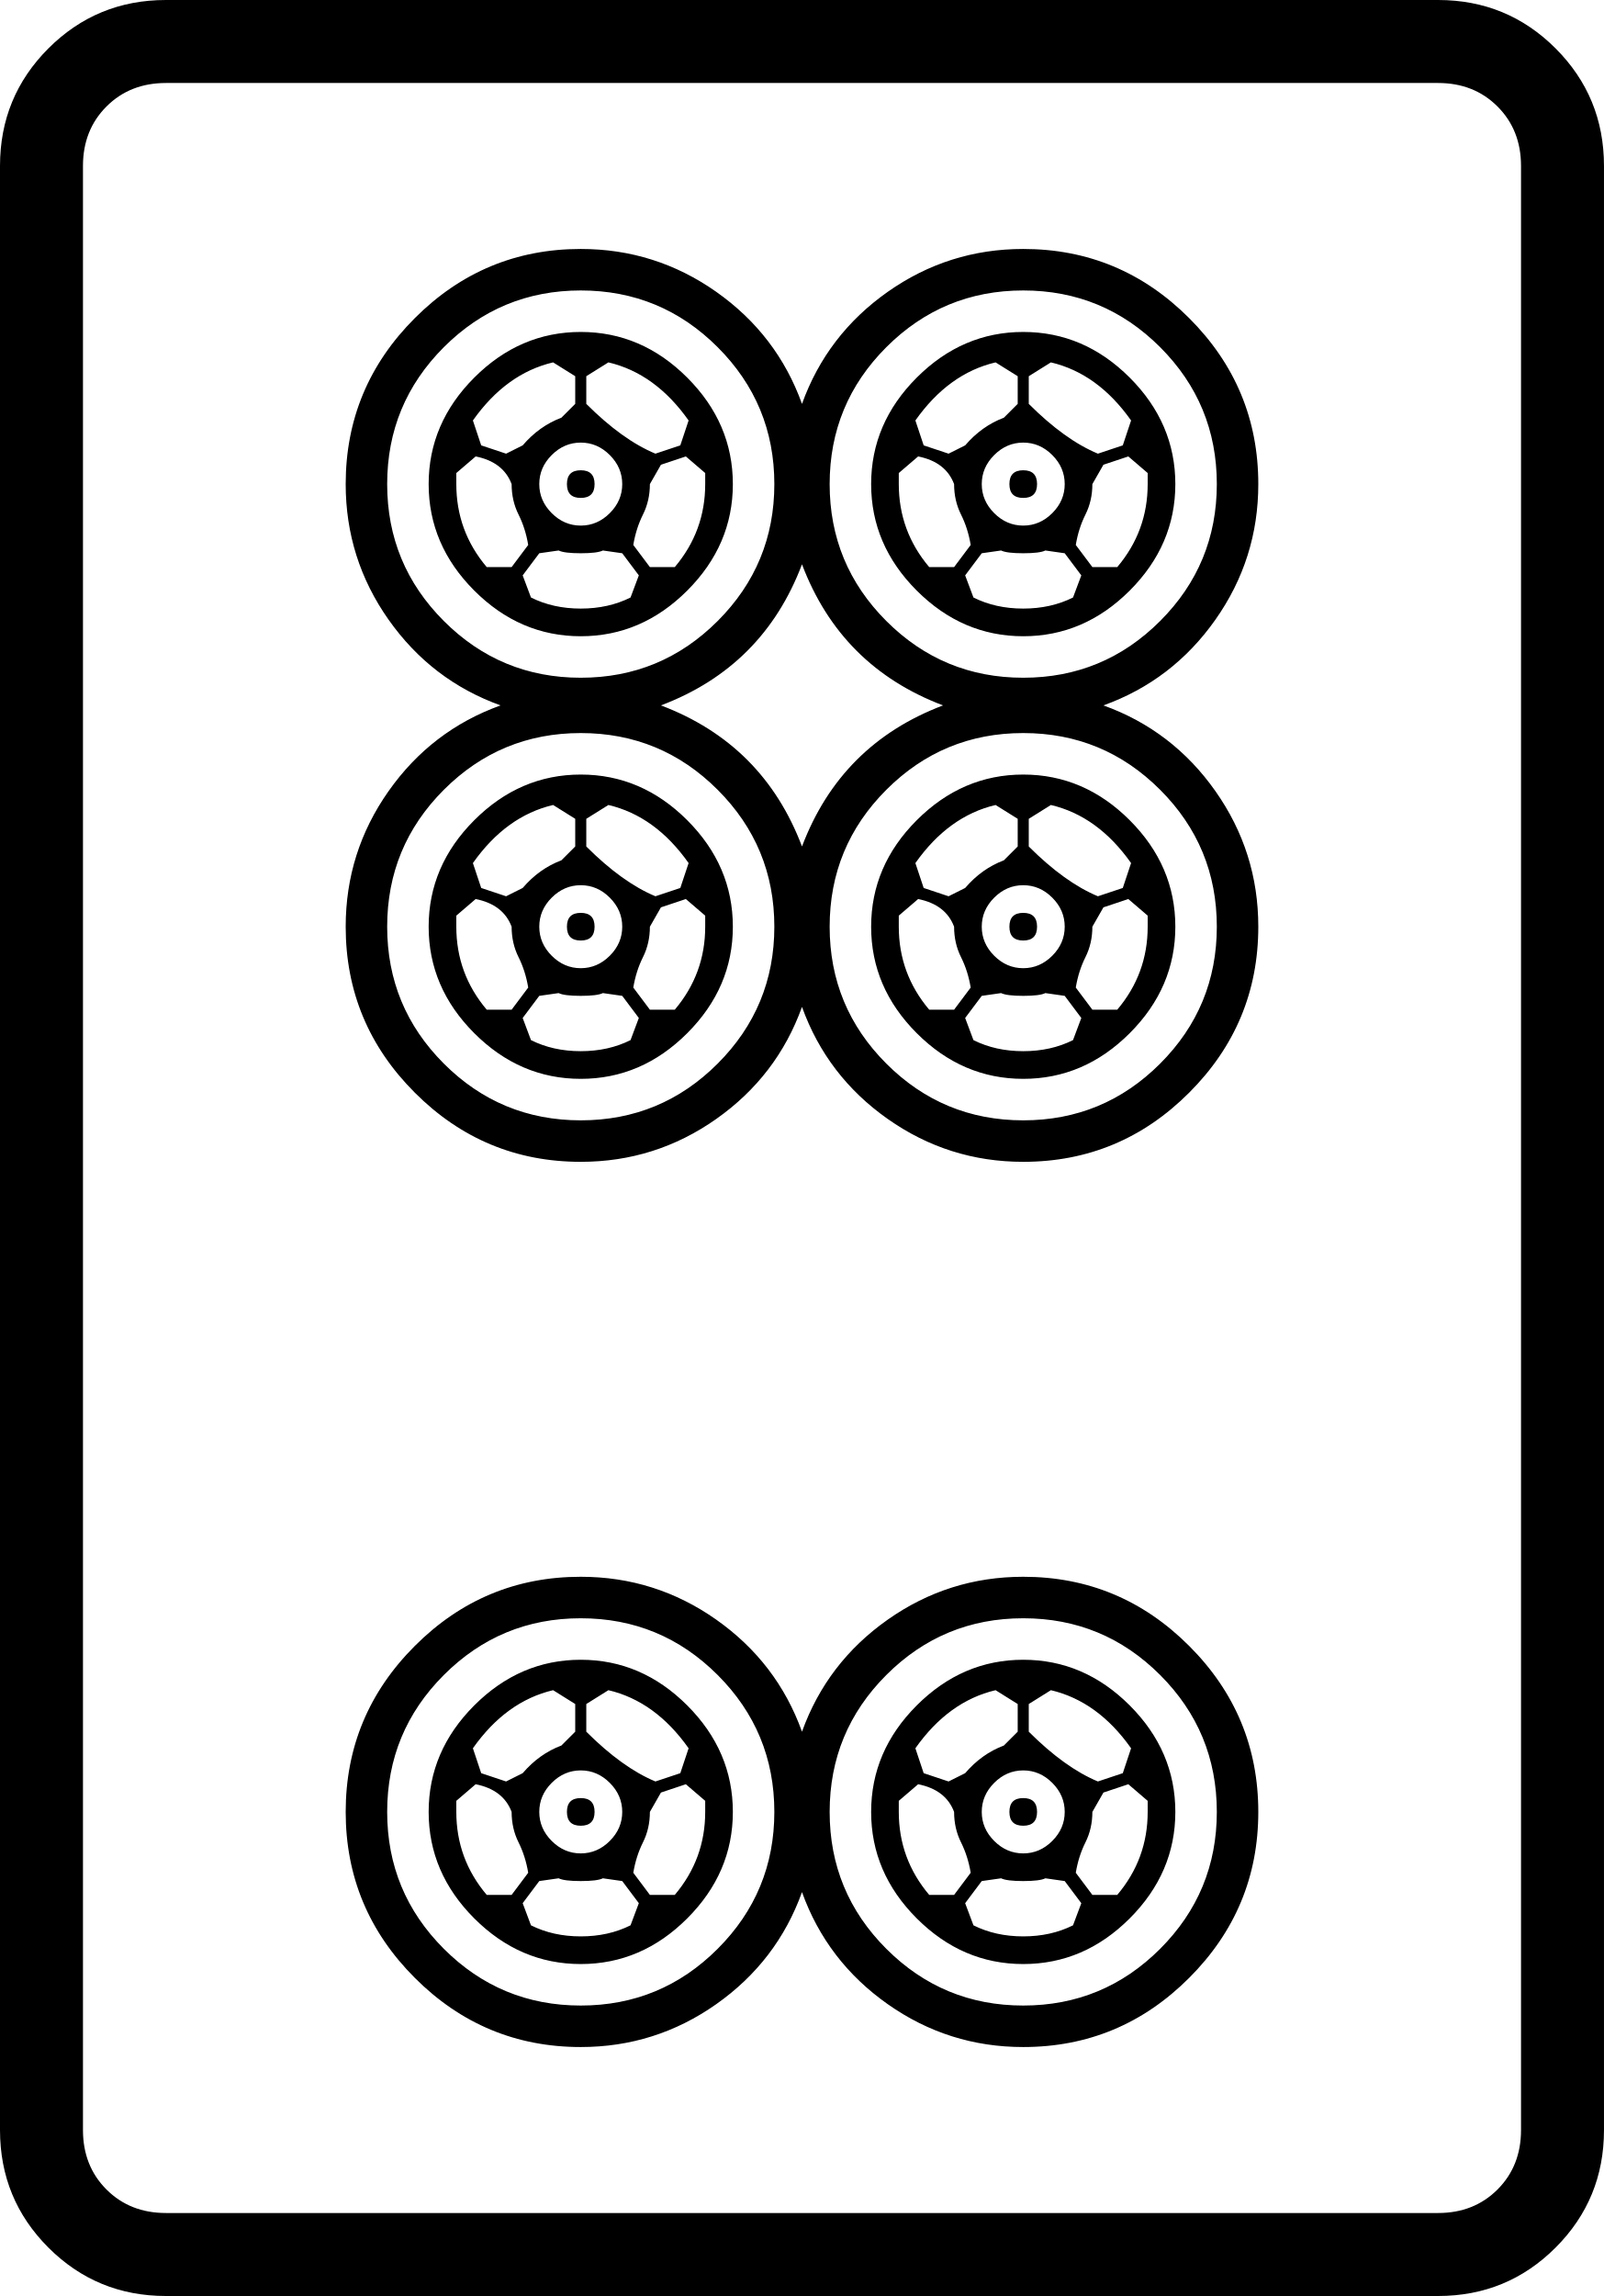
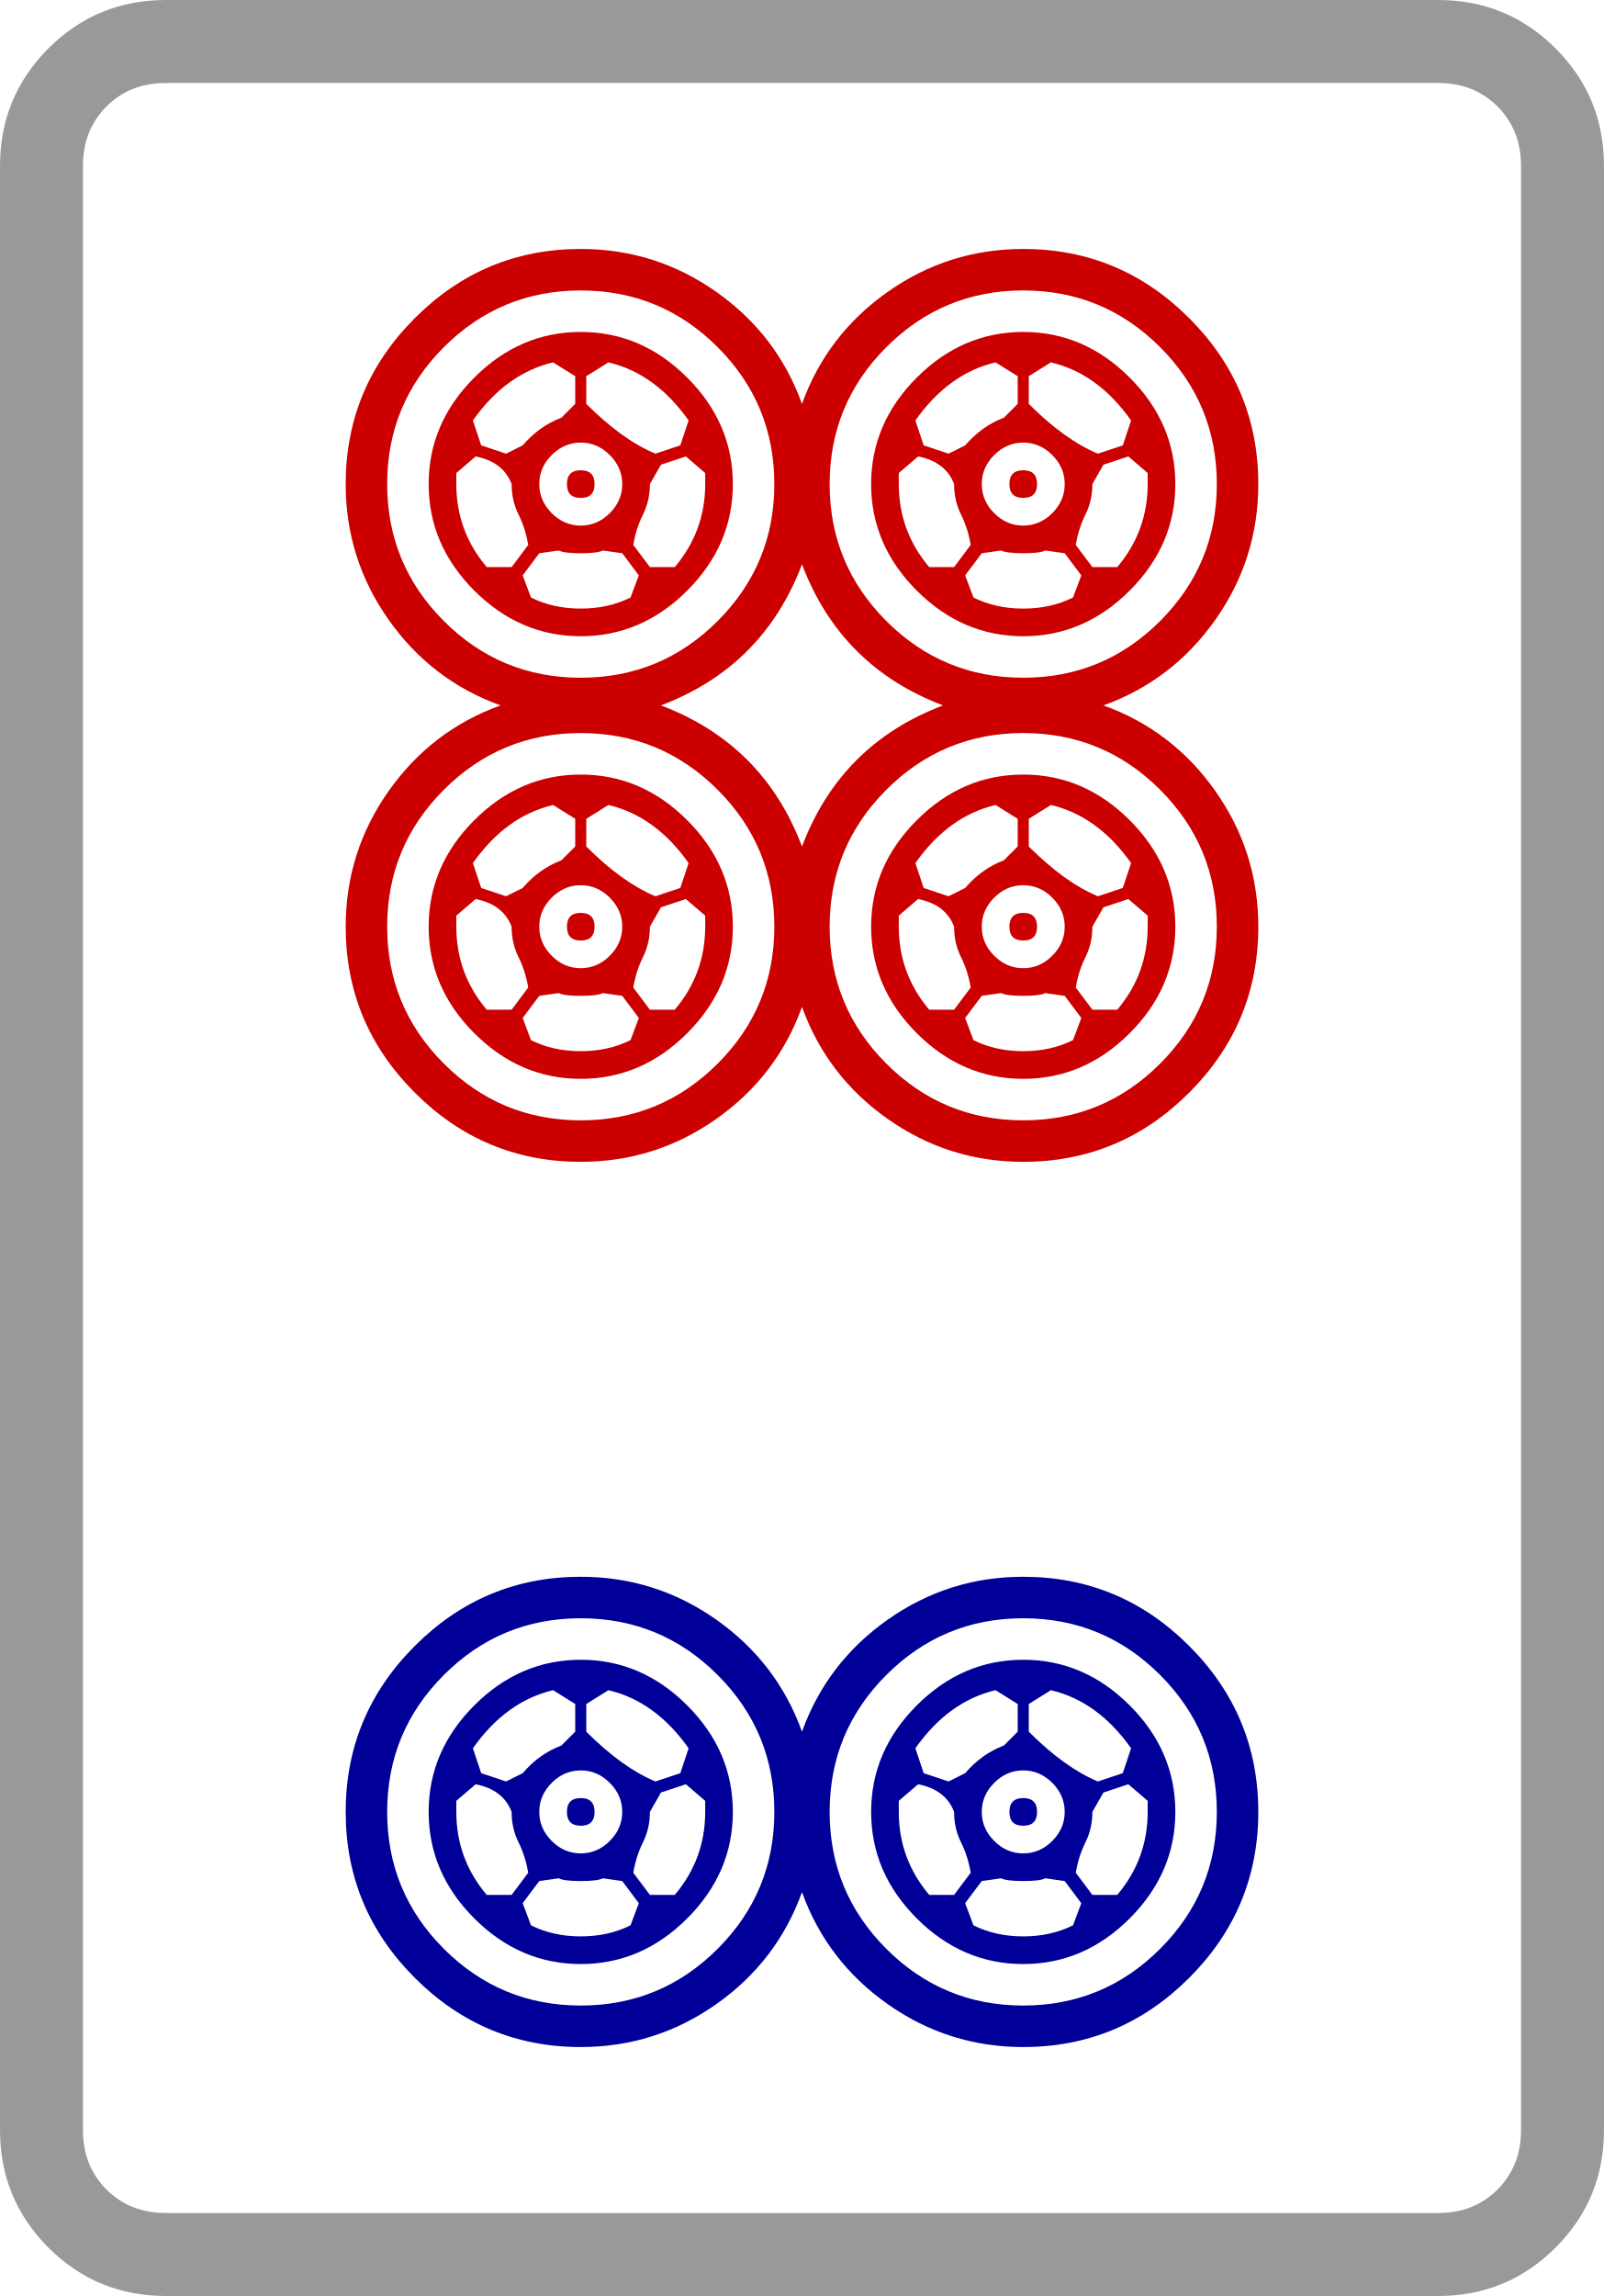
- <svg xmlns="http://www.w3.org/2000/svg" viewBox="30 -115 580 830">
-   <g>
-     <path d="M427 49q-12 -5 -25 -18v-10l8 -5q17 4 29 21l-3 9zM267 49q-12 -5 -25 -18v-10l8 -5q17 4 29 21l-3 9zM427 209q-12 -5 -25 -18v-10l8 -5q17 4 29 21l-3 9zM267 209q-12 -5 -25 -18v-10l8 -5q17 4 29 21l-3 9zM427 529q-12 -5 -25 -18v-10l8 -5q17 4 29 21l-3 9zM267 529 q-12 -5 -25 -18v-10l8 -5q17 4 29 21l-3 9zM395 60q0 5 5 5t5 -5t-5 -5t-5 5zM385 60q0 -6 4.5 -10.5t10.5 -4.5t10.5 4.5t4.5 10.5t-4.5 10.5t-10.5 4.5t-10.5 -4.5t-4.5 -10.5zM330 60q0 -29 20.5 -49.5t49.5 -20.5t49.5 20.5t20.5 49.5t-20.5 49.5t-49.5 20.5 t-49.5 -20.5t-20.5 -49.5zM345 60q0 22 16.5 38.5t38.5 16.5t38.5 -16.5t16.5 -38.5t-16.5 -38.5t-38.5 -16.5t-38.5 16.5t-16.5 38.5zM393 36q-8 3 -14 10l-6 3l-9 -3l-3 -9q12 -17 29 -21l8 5v10zM419 82q1 -6 3.5 -11t2.5 -11l4 -7l9 -3l7 6v4q0 17 -11 30h-9zM408 84 l7 1l6 8l-3 8q-8 4 -18 4t-18 -4l-3 -8l6 -8l7 -1q2 1 8 1t8 -1zM362 50q10 2 13 10q0 6 2.5 11t3.5 11l-6 8h-9q-11 -13 -11 -30v-4zM235 60q0 5 5 5t5 -5t-5 -5t-5 5zM225 60q0 -6 4.5 -10.5t10.5 -4.5t10.5 4.5t4.5 10.5t-4.5 10.5t-10.5 4.5t-10.5 -4.5t-4.5 -10.5z M170 60q0 -29 20.5 -49.5t49.5 -20.5t49.5 20.5t20.5 49.5t-20.5 49.5t-49.5 20.5t-49.5 -20.5t-20.5 -49.5zM185 60q0 22 16.5 38.5t38.5 16.5t38.5 -16.5t16.5 -38.5t-16.5 -38.5t-38.5 -16.5t-38.5 16.5t-16.5 38.5zM233 36q-8 3 -14 10l-6 3l-9 -3l-3 -9q12 -17 29 -21 l8 5v10zM259 82q1 -6 3.5 -11t2.5 -11l4 -7l9 -3l7 6v4q0 17 -11 30h-9zM248 84l7 1l6 8l-3 8q-8 4 -18 4t-18 -4l-3 -8l6 -8l7 -1q2 1 8 1t8 -1zM202 50q10 2 13 10q0 6 2.5 11t3.5 11l-6 8h-9q-11 -13 -11 -30v-4zM395 220q0 5 5 5t5 -5t-5 -5t-5 5zM385 220 q0 -6 4.5 -10.5t10.5 -4.5t10.5 4.5t4.5 10.5t-4.5 10.5t-10.5 4.5t-10.5 -4.5t-4.5 -10.5zM330 220q0 -29 20.5 -49.5t49.5 -20.5t49.5 20.5t20.5 49.5t-20.5 49.5t-49.5 20.5t-49.5 -20.5t-20.5 -49.5zM345 220q0 22 16.5 38.5t38.5 16.5t38.5 -16.5t16.5 -38.5 t-16.5 -38.5t-38.5 -16.5t-38.5 16.5t-16.5 38.5zM393 196q-8 3 -14 10l-6 3l-9 -3l-3 -9q12 -17 29 -21l8 5v10zM419 242q1 -6 3.5 -11t2.5 -11l4 -7l9 -3l7 6v4q0 17 -11 30h-9zM408 244l7 1l6 8l-3 8q-8 4 -18 4t-18 -4l-3 -8l6 -8l7 -1q2 1 8 1t8 -1zM362 210 q10 2 13 10q0 6 2.5 11t3.5 11l-6 8h-9q-11 -13 -11 -30v-4zM235 220q0 5 5 5t5 -5t-5 -5t-5 5zM225 220q0 -6 4.5 -10.5t10.5 -4.5t10.5 4.5t4.5 10.5t-4.5 10.5t-10.5 4.5t-10.5 -4.5t-4.5 -10.5zM170 220q0 -29 20.5 -49.5t49.5 -20.5t49.5 20.5t20.5 49.5t-20.5 49.5 t-49.5 20.5t-49.5 -20.5t-20.5 -49.5zM185 220q0 22 16.5 38.5t38.5 16.5t38.5 -16.5t16.5 -38.5t-16.5 -38.5t-38.5 -16.5t-38.5 16.5t-16.5 38.5zM233 196q-8 3 -14 10l-6 3l-9 -3l-3 -9q12 -17 29 -21l8 5v10zM259 242q1 -6 3.5 -11t2.5 -11l4 -7l9 -3l7 6v4q0 17 -11 30 h-9zM248 244l7 1l6 8l-3 8q-8 4 -18 4t-18 -4l-3 -8l6 -8l7 -1q2 1 8 1t8 -1zM202 210q10 2 13 10q0 6 2.5 11t3.5 11l-6 8h-9q-11 -13 -11 -30v-4zM155 220q0 35 25 60t60 25q27 0 49 -15.5t31 -40.5q9 25 31 40.5t49 15.5q35 0 60 -25t25 -60q0 -27 -15.5 -49t-40.5 -31 q25 -9 40.5 -31t15.5 -49q0 -35 -25 -60t-60 -25q-27 0 -49 15.5t-31 40.5q-9 -25 -31 -40.5t-49 -15.5q-35 0 -60 25t-25 60q0 27 15.5 49t40.5 31q-25 9 -40.5 31t-15.5 49zM269 140q37 -14 51 -51q14 37 51 51q-37 14 -51 51q-14 -37 -51 -51zM202 530q10 2 13 10 q0 6 2.5 11t3.5 11l-6 8h-9q-11 -13 -11 -30v-4zM248 564l7 1l6 8l-3 8q-8 4 -18 4t-18 -4l-3 -8l6 -8l7 -1q2 1 8 1t8 -1zM259 562q1 -6 3.5 -11t2.5 -11l4 -7l9 -3l7 6v4q0 17 -11 30h-9zM233 516q-8 3 -14 10l-6 3l-9 -3l-3 -9q12 -17 29 -21l8 5v10zM185 540 q0 22 16.5 38.5t38.5 16.5t38.5 -16.5t16.5 -38.5t-16.5 -38.5t-38.5 -16.5t-38.5 16.5t-16.5 38.5zM170 540q0 -29 20.5 -49.5t49.5 -20.5t49.5 20.5t20.5 49.5t-20.5 49.5t-49.5 20.5t-49.5 -20.5t-20.5 -49.5zM225 540q0 -6 4.5 -10.5t10.5 -4.5t10.5 4.5t4.5 10.5 t-4.5 10.5t-10.5 4.5t-10.5 -4.5t-4.5 -10.5zM235 540q0 5 5 5t5 -5t-5 -5t-5 5zM362 530q10 2 13 10q0 6 2.5 11t3.5 11l-6 8h-9q-11 -13 -11 -30v-4zM408 564l7 1l6 8l-3 8q-8 4 -18 4t-18 -4l-3 -8l6 -8l7 -1q2 1 8 1t8 -1zM419 562q1 -6 3.5 -11t2.5 -11l4 -7l9 -3l7 6 v4q0 17 -11 30h-9zM393 516q-8 3 -14 10l-6 3l-9 -3l-3 -9q12 -17 29 -21l8 5v10zM345 540q0 22 16.5 38.5t38.5 16.5t38.5 -16.5t16.5 -38.5t-16.5 -38.5t-38.5 -16.5t-38.5 16.5t-16.5 38.5zM330 540q0 -29 20.5 -49.5t49.5 -20.5t49.5 20.5t20.5 49.5t-20.5 49.5 t-49.5 20.5t-49.5 -20.5t-20.5 -49.5zM385 540q0 -6 4.5 -10.5t10.5 -4.5t10.5 4.5t4.5 10.5t-4.5 10.5t-10.5 4.5t-10.5 -4.5t-4.5 -10.5zM395 540q0 5 5 5t5 -5t-5 -5t-5 5zM155 540q0 35 25 60t60 25q27 0 49 -15.5t31 -40.5q9 25 31 40.5t49 15.5q35 0 60 -25t25 -60 t-25 -60t-60 -25q-27 0 -49 15.5t-31 40.5q-9 -25 -31 -40.5t-49 -15.5q-35 0 -60 25t-25 60zM610 655v-710q0 -25 -17.5 -42.5t-42.5 -17.5h-460q-25 0 -42.5 17.5t-17.5 42.5v710q0 25 17.5 42.5t42.5 17.5h460q25 0 42.5 -17.5t17.5 -42.5zM550 685h-460 q-13 0 -21.5 -8.5t-8.5 -21.5v-710q0 -13 8.5 -21.5t21.5 -8.5h460q13 0 21.5 8.5t8.5 21.5v710q0 13 -8.5 21.5t-21.5 8.5z" />
-   </g>
+ <svg xmlns="http://www.w3.org/2000/svg" id="svg6" version="1.1" viewBox="30 -115 580 830">
+   <defs id="defs10" />
+   <path d="M 610,655 V -55 Q 610,-80 592.5,-97.5 575,-115 550,-115 H 90 Q 65,-115 47.5,-97.5 30,-80 30,-55 v 710 q 0,25 17.5,42.5 Q 65,715 90,715 h 460 q 25,0 42.5,-17.5 Q 610,680 610,655 Z m -60,30 H 90 Q 77,685 68.5,676.5 60,668 60,655 V -55 Q 60,-68 68.5,-76.5 77,-85 90,-85 h 460 q 13,0 21.5,8.5 8.5,8.5 8.5,21.5 v 710 q 0,13 -8.5,21.5 Q 563,685 550,685 Z" style="fill:#999999;stroke:none;stroke-opacity:1;fill-opacity:1" id="path952" />
+   <path d="m 427,529 q -12,-5 -25,-18 v -10 l 8,-5 q 17,4 29,21 l -3,9 z m -160,0 q -12,-5 -25,-18 v -10 l 8,-5 q 17,4 29,21 l -3,9 z m -65,1 q 10,2 13,10 0,6 2.5,11 2.5,5 3.5,11 l -6,8 h -9 q -11,-13 -11,-30 v -4 z m 46,34 7,1 6,8 -3,8 q -8,4 -18,4 -10,0 -18,-4 l -3,-8 6,-8 7,-1 q 2,1 8,1 6,0 8,-1 z m 11,-2 q 1,-6 3.5,-11 2.5,-5 2.5,-11 l 4,-7 9,-3 7,6 v 4 q 0,17 -11,30 h -9 z m -26,-46 q -8,3 -14,10 l -6,3 -9,-3 -3,-9 q 12,-17 29,-21 l 8,5 v 10 z m -48,24 q 0,22 16.5,38.5 Q 218,595 240,595 262,595 278.5,578.5 295,562 295,540 295,518 278.5,501.5 262,485 240,485 218,485 201.5,501.5 185,518 185,540 Z m -15,0 q 0,-29 20.5,-49.5 Q 211,470 240,470 q 29,0 49.5,20.5 Q 310,511 310,540 310,569 289.5,589.5 269,610 240,610 211,610 190.5,589.5 170,569 170,540 Z m 55,0 q 0,-6 4.5,-10.5 4.5,-4.5 10.5,-4.5 6,0 10.5,4.5 4.5,4.5 4.5,10.5 0,6 -4.5,10.5 -4.5,4.5 -10.5,4.5 -6,0 -10.5,-4.5 Q 225,546 225,540 Z m 10,0 q 0,5 5,5 5,0 5,-5 0,-5 -5,-5 -5,0 -5,5 z m 127,-10 q 10,2 13,10 0,6 2.5,11 2.5,5 3.5,11 l -6,8 h -9 q -11,-13 -11,-30 v -4 z m 46,34 7,1 6,8 -3,8 q -8,4 -18,4 -10,0 -18,-4 l -3,-8 6,-8 7,-1 q 2,1 8,1 6,0 8,-1 z m 11,-2 q 1,-6 3.5,-11 2.5,-5 2.5,-11 l 4,-7 9,-3 7,6 v 4 q 0,17 -11,30 h -9 z m -26,-46 q -8,3 -14,10 l -6,3 -9,-3 -3,-9 q 12,-17 29,-21 l 8,5 v 10 z m -48,24 q 0,22 16.5,38.5 Q 378,595 400,595 422,595 438.5,578.5 455,562 455,540 455,518 438.5,501.5 422,485 400,485 378,485 361.5,501.5 345,518 345,540 Z m -15,0 q 0,-29 20.5,-49.5 Q 371,470 400,470 q 29,0 49.5,20.5 Q 470,511 470,540 470,569 449.5,589.5 429,610 400,610 371,610 350.5,589.5 330,569 330,540 Z m 55,0 q 0,-6 4.5,-10.5 4.5,-4.5 10.5,-4.5 6,0 10.5,4.5 4.5,4.5 4.5,10.5 0,6 -4.5,10.5 -4.5,4.5 -10.5,4.5 -6,0 -10.5,-4.5 Q 385,546 385,540 Z m 10,0 q 0,5 5,5 5,0 5,-5 0,-5 -5,-5 -5,0 -5,5 z m -240,0 q 0,35 25,60 25,25 60,25 27,0 49,-15.5 22,-15.5 31,-40.5 9,25 31,40.5 22,15.5 49,15.5 35,0 60,-25 25,-25 25,-60 0,-35 -25,-60 -25,-25 -60,-25 -27,0 -49,15.5 Q 329,486 320,511 311,486 289,470.5 267,455 240,455 q -35,0 -60,25 -25,25 -25,60 z" style="fill:#000099;stroke:none;stroke-opacity:1;fill-opacity:1" id="path846" />
+   <path d="M 427,49 Q 415,44 402,31 V 21 l 8,-5 q 17,4 29,21 l -3,9 z M 267,49 Q 255,44 242,31 V 21 l 8,-5 q 17,4 29,21 l -3,9 z m 160,160 q -12,-5 -25,-18 v -10 l 8,-5 q 17,4 29,21 l -3,9 z m -160,0 q -12,-5 -25,-18 v -10 l 8,-5 q 17,4 29,21 l -3,9 z M 395,60 q 0,5 5,5 5,0 5,-5 0,-5 -5,-5 -5,0 -5,5 z m -10,0 q 0,-6 4.5,-10.5 Q 394,45 400,45 q 6,0 10.5,4.5 4.5,4.5 4.5,10.5 0,6 -4.5,10.5 Q 406,75 400,75 394,75 389.5,70.5 385,66 385,60 Z m -55,0 Q 330,31 350.5,10.5 371,-10 400,-10 429,-10 449.5,10.5 470,31 470,60 470,89 449.5,109.5 429,130 400,130 371,130 350.5,109.5 330,89 330,60 Z m 15,0 q 0,22 16.5,38.5 Q 378,115 400,115 422,115 438.5,98.5 455,82 455,60 455,38 438.5,21.5 422,5 400,5 378,5 361.5,21.5 345,38 345,60 Z m 48,-24 q -8,3 -14,10 l -6,3 -9,-3 -3,-9 q 12,-17 29,-21 l 8,5 v 10 z m 26,46 q 1,-6 3.5,-11 2.5,-5 2.5,-11 l 4,-7 9,-3 7,6 v 4 q 0,17 -11,30 h -9 z m -11,2 7,1 6,8 -3,8 q -8,4 -18,4 -10,0 -18,-4 l -3,-8 6,-8 7,-1 q 2,1 8,1 6,0 8,-1 z M 362,50 q 10,2 13,10 0,6 2.5,11 2.5,5 3.5,11 l -6,8 h -9 Q 355,77 355,60 V 56 Z M 235,60 q 0,5 5,5 5,0 5,-5 0,-5 -5,-5 -5,0 -5,5 z m -10,0 q 0,-6 4.5,-10.5 Q 234,45 240,45 q 6,0 10.5,4.5 4.5,4.5 4.5,10.5 0,6 -4.5,10.5 Q 246,75 240,75 234,75 229.5,70.5 225,66 225,60 Z m -55,0 Q 170,31 190.5,10.5 211,-10 240,-10 269,-10 289.5,10.5 310,31 310,60 310,89 289.5,109.5 269,130 240,130 211,130 190.5,109.5 170,89 170,60 Z m 15,0 q 0,22 16.5,38.5 Q 218,115 240,115 262,115 278.5,98.5 295,82 295,60 295,38 278.5,21.5 262,5 240,5 218,5 201.5,21.5 185,38 185,60 Z m 48,-24 q -8,3 -14,10 l -6,3 -9,-3 -3,-9 q 12,-17 29,-21 l 8,5 v 10 z m 26,46 q 1,-6 3.5,-11 2.5,-5 2.5,-11 l 4,-7 9,-3 7,6 v 4 q 0,17 -11,30 h -9 z m -11,2 7,1 6,8 -3,8 q -8,4 -18,4 -10,0 -18,-4 l -3,-8 6,-8 7,-1 q 2,1 8,1 6,0 8,-1 z M 202,50 q 10,2 13,10 0,6 2.5,11 2.5,5 3.5,11 l -6,8 h -9 Q 195,77 195,60 v -4 z m 193,170 q 0,5 5,5 5,0 5,-5 0,-5 -5,-5 -5,0 -5,5 z m -10,0 q 0,-6 4.5,-10.5 4.5,-4.5 10.5,-4.5 6,0 10.5,4.5 4.5,4.5 4.5,10.5 0,6 -4.5,10.5 -4.5,4.5 -10.5,4.5 -6,0 -10.5,-4.5 Q 385,226 385,220 Z m -55,0 q 0,-29 20.5,-49.5 Q 371,150 400,150 q 29,0 49.5,20.5 Q 470,191 470,220 470,249 449.5,269.5 429,290 400,290 371,290 350.5,269.5 330,249 330,220 Z m 15,0 q 0,22 16.5,38.5 Q 378,275 400,275 422,275 438.5,258.5 455,242 455,220 455,198 438.5,181.5 422,165 400,165 378,165 361.5,181.5 345,198 345,220 Z m 48,-24 q -8,3 -14,10 l -6,3 -9,-3 -3,-9 q 12,-17 29,-21 l 8,5 v 10 z m 26,46 q 1,-6 3.5,-11 2.5,-5 2.5,-11 l 4,-7 9,-3 7,6 v 4 q 0,17 -11,30 h -9 z m -11,2 7,1 6,8 -3,8 q -8,4 -18,4 -10,0 -18,-4 l -3,-8 6,-8 7,-1 q 2,1 8,1 6,0 8,-1 z m -46,-34 q 10,2 13,10 0,6 2.5,11 2.5,5 3.5,11 l -6,8 h -9 q -11,-13 -11,-30 v -4 z m -127,10 q 0,5 5,5 5,0 5,-5 0,-5 -5,-5 -5,0 -5,5 z m -10,0 q 0,-6 4.5,-10.5 4.5,-4.5 10.5,-4.5 6,0 10.5,4.5 4.5,4.5 4.5,10.5 0,6 -4.5,10.5 -4.5,4.5 -10.5,4.5 -6,0 -10.5,-4.5 Q 225,226 225,220 Z m -55,0 q 0,-29 20.5,-49.5 Q 211,150 240,150 q 29,0 49.5,20.5 Q 310,191 310,220 310,249 289.5,269.5 269,290 240,290 211,290 190.5,269.5 170,249 170,220 Z m 15,0 q 0,22 16.5,38.5 Q 218,275 240,275 262,275 278.5,258.5 295,242 295,220 295,198 278.5,181.5 262,165 240,165 218,165 201.5,181.5 185,198 185,220 Z m 48,-24 q -8,3 -14,10 l -6,3 -9,-3 -3,-9 q 12,-17 29,-21 l 8,5 v 10 z m 26,46 q 1,-6 3.5,-11 2.5,-5 2.5,-11 l 4,-7 9,-3 7,6 v 4 q 0,17 -11,30 h -9 z m -11,2 7,1 6,8 -3,8 q -8,4 -18,4 -10,0 -18,-4 l -3,-8 6,-8 7,-1 q 2,1 8,1 6,0 8,-1 z m -46,-34 q 10,2 13,10 0,6 2.5,11 2.5,5 3.5,11 l -6,8 h -9 q -11,-13 -11,-30 v -4 z m -47,10 q 0,35 25,60 25,25 60,25 27,0 49,-15.5 22,-15.5 31,-40.5 9,25 31,40.5 22,15.5 49,15.5 35,0 60,-25 25,-25 25,-60 0,-27 -15.5,-49 Q 454,149 429,140 454,131 469.5,109 485,87 485,60 485,25 460,0 435,-25 400,-25 373,-25 351,-9.5 329,6 320,31 311,6 289,-9.5 267,-25 240,-25 q -35,0 -60,25 -25,25 -25,60 0,27 15.5,49 15.5,22 40.5,31 -25,9 -40.5,31 -15.5,22 -15.5,49 z m 114,-80 q 37,-14 51,-51 14,37 51,51 -37,14 -51,51 -14,-37 -51,-51 z" style="fill:#cc0000;stroke:none;stroke-opacity:1;fill-opacity:1" id="path2" />
</svg>
